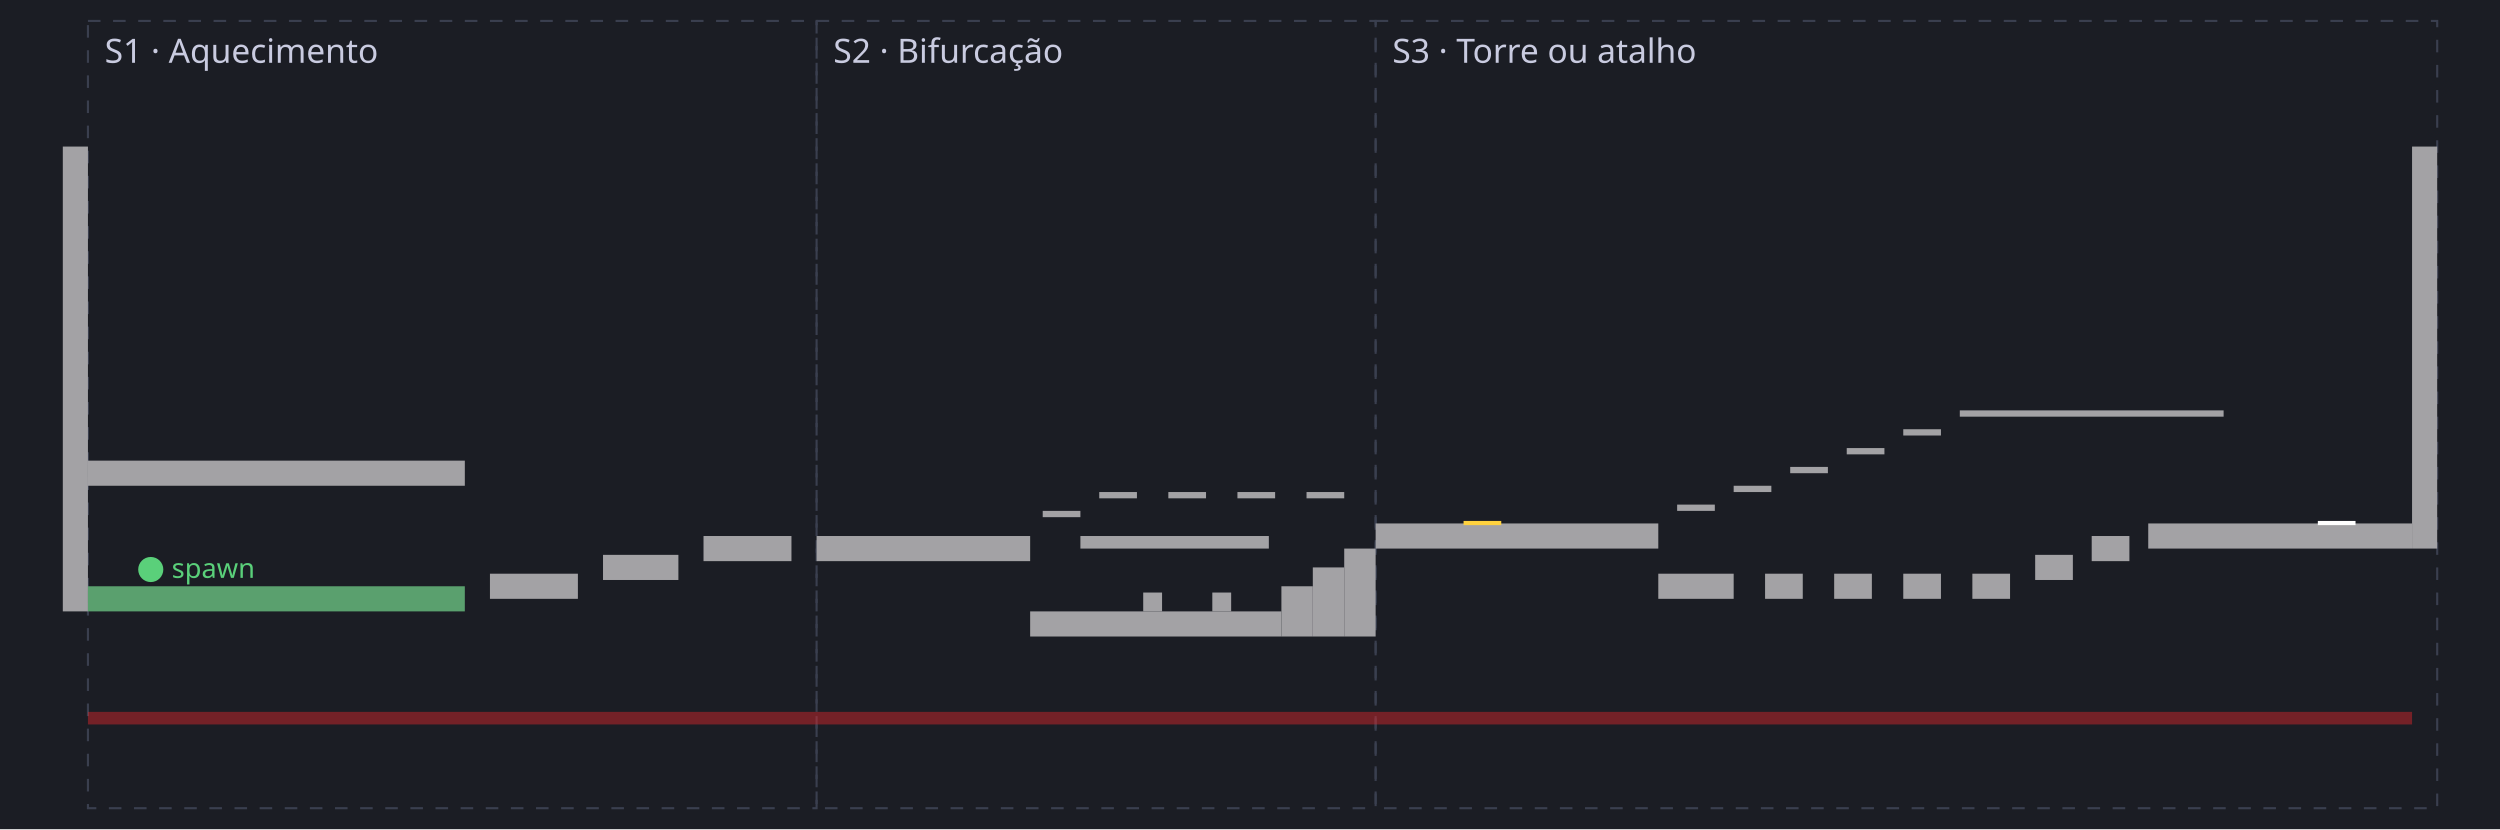
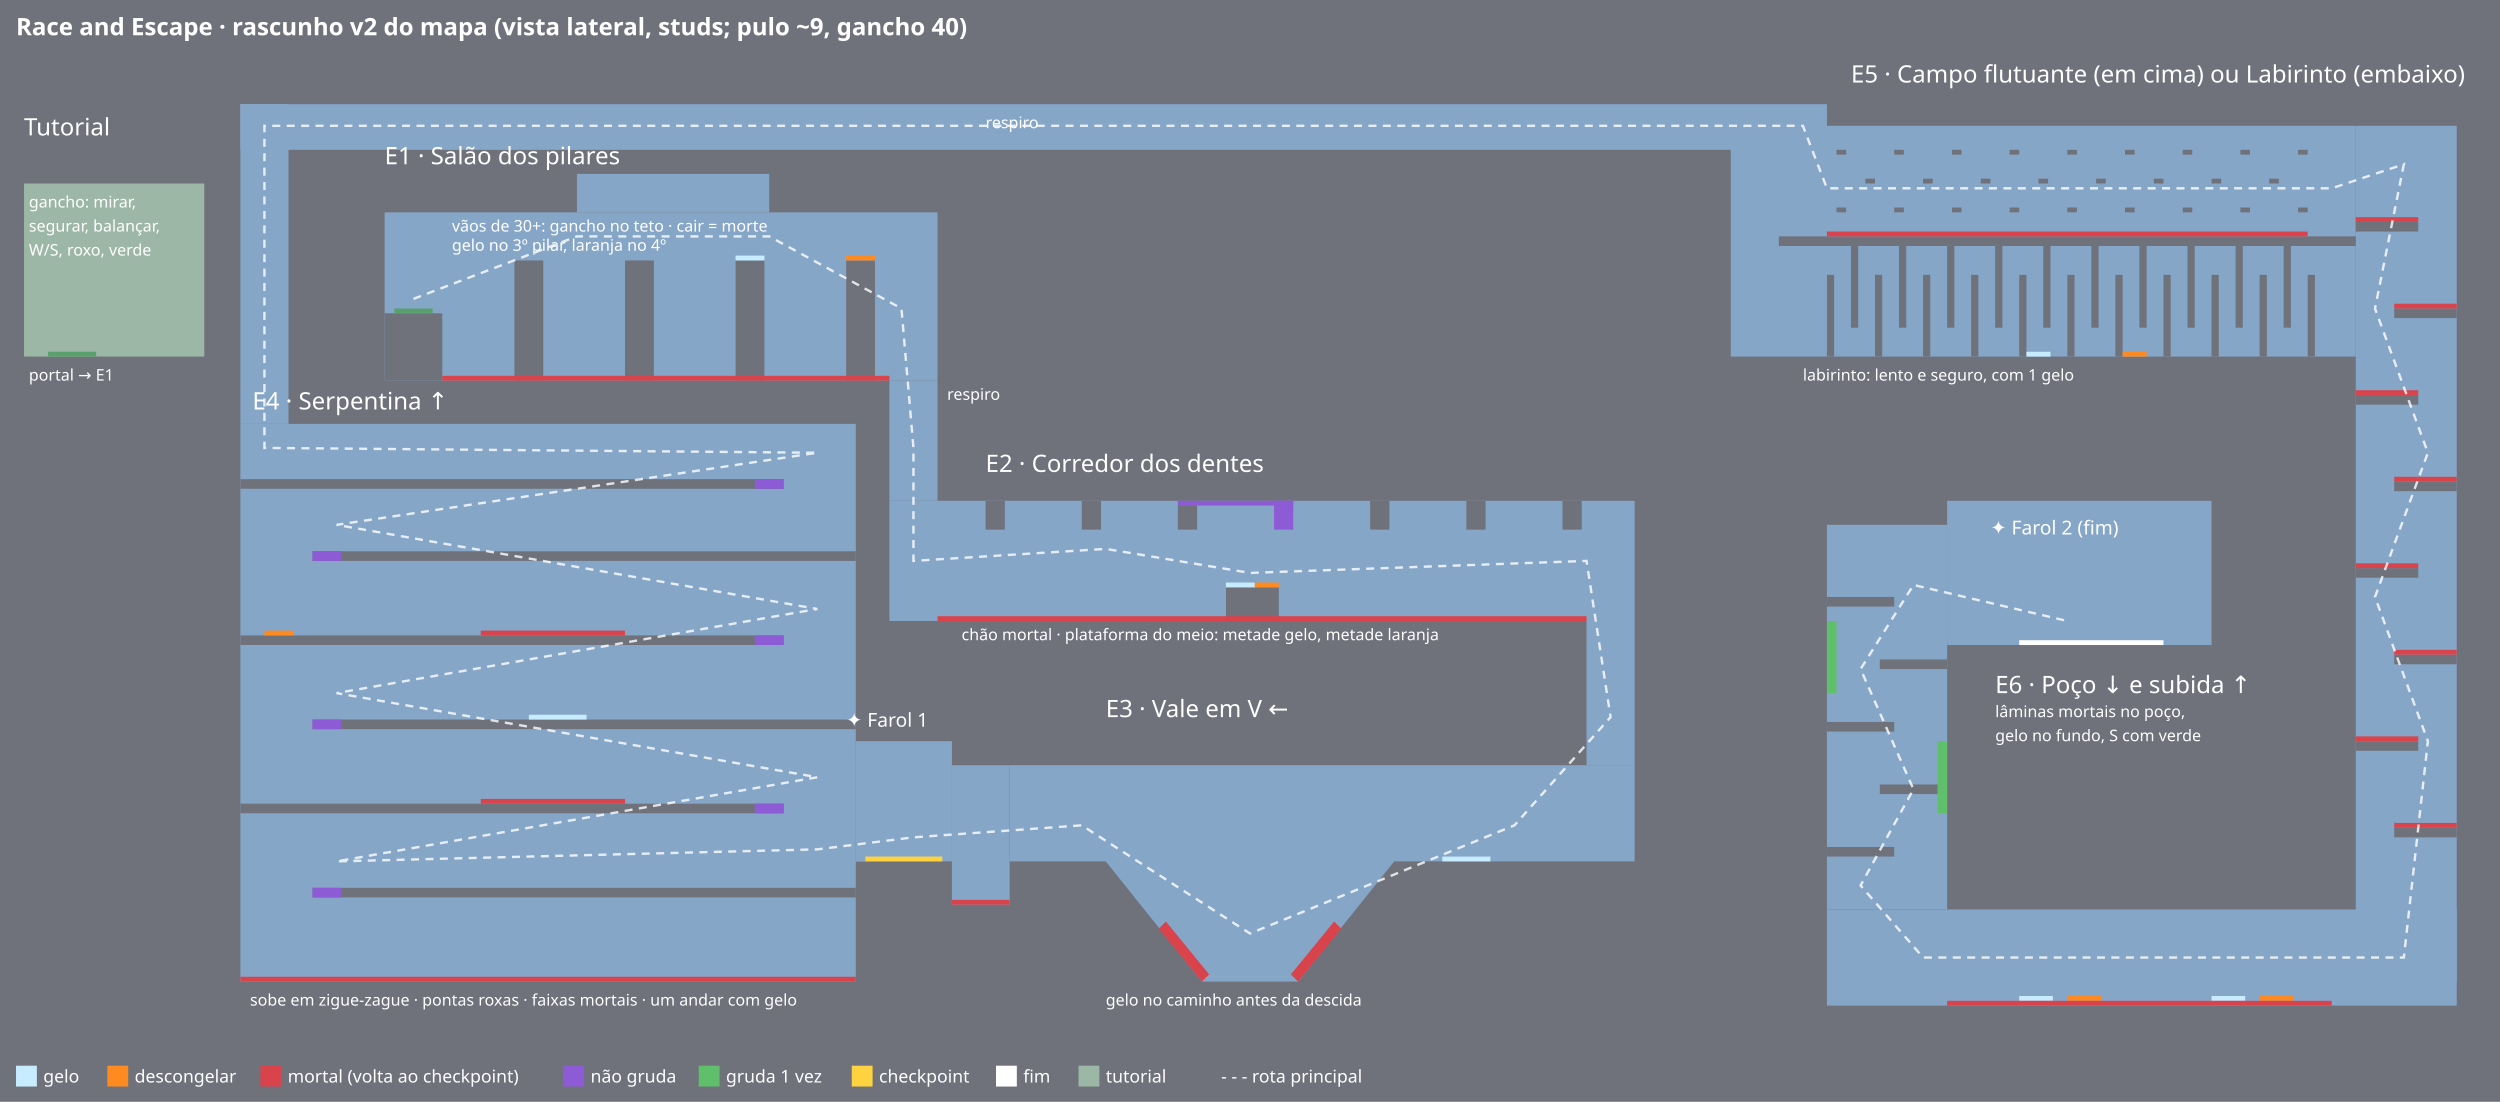
- <svg xmlns="http://www.w3.org/2000/svg" viewBox="0 0 1194 396" font-family="sans-serif">
-   <rect width="1194" height="396" fill="#1b1d24" />
-   <rect x="42" y="10" width="348" height="376" fill="none" stroke="#3a3f4f" stroke-dasharray="6 6" />
-   <text x="50" y="30" fill="#c9cbe0" font-size="16">S1 · Aquecimento</text>
-   <rect x="390" y="10" width="267" height="376" fill="none" stroke="#3a3f4f" stroke-dasharray="6 6" />
-   <text x="398" y="30" fill="#c9cbe0" font-size="16">S2 · Bifurcação</text>
-   <rect x="657" y="10" width="507" height="376" fill="none" stroke="#3a3f4f" stroke-dasharray="6 6" />
-   <text x="665" y="30" fill="#c9cbe0" font-size="16">S3 · Torre ou atalho</text>
-   <rect x="30.0" y="70.0" width="12.0" height="222.0" fill="rgb(163,162,165)" fill-opacity="1" />
-   <rect x="42.0" y="280.0" width="180.0" height="12.0" fill="rgb(90,160,110)" fill-opacity="1" />
-   <rect x="42.0" y="220.0" width="180.0" height="12.0" fill="rgb(163,162,165)" fill-opacity="1" />
-   <rect x="234.0" y="274.0" width="42.0" height="12.0" fill="rgb(163,162,165)" fill-opacity="1" />
-   <rect x="288.0" y="265.0" width="36.0" height="12.0" fill="rgb(163,162,165)" fill-opacity="1" />
-   <rect x="336.0" y="256.0" width="42.0" height="12.0" fill="rgb(163,162,165)" fill-opacity="1" />
-   <rect x="390.0" y="256.0" width="102.0" height="12.0" fill="rgb(163,162,165)" fill-opacity="1" />
-   <rect x="498.0" y="244.0" width="18.0" height="3.0" fill="rgb(163,162,165)" fill-opacity="1" />
-   <rect x="525.0" y="235.0" width="18.0" height="3.0" fill="rgb(163,162,165)" fill-opacity="1" />
-   <rect x="558.0" y="235.0" width="18.0" height="3.0" fill="rgb(163,162,165)" fill-opacity="1" />
-   <rect x="591.0" y="235.0" width="18.0" height="3.0" fill="rgb(163,162,165)" fill-opacity="1" />
-   <rect x="624.0" y="235.0" width="18.0" height="3.0" fill="rgb(163,162,165)" fill-opacity="1" />
-   <rect x="492.0" y="292.0" width="120.0" height="12.0" fill="rgb(163,162,165)" fill-opacity="1" />
-   <rect x="516.0" y="256.0" width="90.0" height="6.0" fill="rgb(163,162,165)" fill-opacity="1" />
-   <rect x="546.0" y="283.0" width="9.0" height="9.0" fill="rgb(163,162,165)" fill-opacity="1" />
-   <rect x="579.0" y="283.0" width="9.0" height="9.0" fill="rgb(163,162,165)" fill-opacity="1" />
-   <rect x="612.0" y="280.0" width="15.0" height="24.0" fill="rgb(163,162,165)" fill-opacity="1" />
-   <rect x="627.0" y="271.0" width="15.0" height="33.0" fill="rgb(163,162,165)" fill-opacity="1" />
-   <rect x="642.0" y="262.0" width="15.0" height="42.0" fill="rgb(163,162,165)" fill-opacity="1" />
-   <rect x="657.0" y="250.0" width="135.0" height="12.0" fill="rgb(163,162,165)" fill-opacity="1" />
-   <rect x="699.0" y="248.8" width="18.0" height="2.0" fill="rgb(255,210,63)" fill-opacity="1" />
-   <rect x="801.0" y="241.0" width="18.0" height="3.0" fill="rgb(163,162,165)" fill-opacity="1" />
-   <rect x="828.0" y="232.0" width="18.0" height="3.0" fill="rgb(163,162,165)" fill-opacity="1" />
-   <rect x="855.0" y="223.0" width="18.0" height="3.0" fill="rgb(163,162,165)" fill-opacity="1" />
-   <rect x="882.0" y="214.0" width="18.0" height="3.0" fill="rgb(163,162,165)" fill-opacity="1" />
-   <rect x="909.0" y="205.0" width="18.0" height="3.0" fill="rgb(163,162,165)" fill-opacity="1" />
-   <rect x="936.0" y="196.0" width="126.0" height="3.0" fill="rgb(163,162,165)" fill-opacity="1" />
-   <rect x="792.0" y="274.0" width="36.0" height="12.0" fill="rgb(163,162,165)" fill-opacity="1" />
-   <rect x="843.0" y="274.0" width="18.0" height="12.0" fill="rgb(163,162,165)" fill-opacity="1" />
-   <rect x="876.0" y="274.0" width="18.0" height="12.0" fill="rgb(163,162,165)" fill-opacity="1" />
-   <rect x="909.0" y="274.0" width="18.0" height="12.0" fill="rgb(163,162,165)" fill-opacity="1" />
-   <rect x="942.0" y="274.0" width="18.0" height="12.0" fill="rgb(163,162,165)" fill-opacity="1" />
-   <rect x="972.0" y="265.0" width="18.0" height="12.0" fill="rgb(163,162,165)" fill-opacity="1" />
-   <rect x="999.0" y="256.0" width="18.0" height="12.0" fill="rgb(163,162,165)" fill-opacity="1" />
-   <rect x="1026.0" y="250.0" width="126.0" height="12.0" fill="rgb(163,162,165)" fill-opacity="1" />
-   <rect x="1107.0" y="248.8" width="18.0" height="2.0" fill="rgb(255,255,255)" fill-opacity="1" />
-   <rect x="1152.0" y="70.0" width="12.0" height="192.0" fill="rgb(163,162,165)" fill-opacity="1" />
-   <rect x="42.0" y="340.0" width="1110.0" height="6.0" fill="rgb(224,38,43)" fill-opacity="0.45" />
-   <circle cx="72" cy="272" r="6" fill="#5ad07a" />
-   <text x="82" y="276" fill="#5ad07a" font-size="13">spawn</text>
+ <svg xmlns="http://www.w3.org/2000/svg" viewBox="0 0 3120 1375" font-family="Segoe UI, sans-serif">
+   <rect width="3120" height="1375" fill="#6f717b" />
+   <text x="20" y="44" fill="#fff" font-size="30" font-weight="600">Race and Escape · rascunho v2 do mapa (vista lateral, studs; pulo ~9, gancho 40)</text>
+   <polygon points="480.0,475.0 1170.0,475.0 1170.0,265.0 480.0,265.0" fill="#86a6c8" />
+   <polygon points="720.0,265.0 960.0,265.0 960.0,217.0 720.0,217.0" fill="#86a6c8" />
+   <polygon points="1110.0,625.0 1170.0,625.0 1170.0,475.0 1110.0,475.0" fill="#86a6c8" />
+   <polygon points="1110.0,775.0 2040.0,775.0 2040.0,625.0 1110.0,625.0" fill="#86a6c8" />
+   <polygon points="1980.0,955.0 2040.0,955.0 2040.0,775.0 1980.0,775.0" fill="#86a6c8" />
+   <polygon points="1260.0,1075.0 1380.0,1075.0 1500.0,1225.0 1620.0,1225.0 1740.0,1075.0 2040.0,1075.0 2040.0,955.0 1260.0,955.0" fill="#86a6c8" />
+   <polygon points="1188.0,1129.0 1260.0,1129.0 1260.0,955.0 1188.0,955.0" fill="#86a6c8" />
+   <polygon points="1068.0,1075.0 1188.0,1075.0 1188.0,925.0 1068.0,925.0" fill="#86a6c8" />
+   <polygon points="300.0,1225.0 1068.0,1225.0 1068.0,529.0 300.0,529.0" fill="#86a6c8" />
+   <polygon points="1068.0,1075.0 1080.0,1075.0 1080.0,955.0 1068.0,955.0" fill="#86a6c8" />
+   <polygon points="300.0,529.0 360.0,529.0 360.0,130.0 300.0,130.0" fill="#86a6c8" />
+   <polygon points="300.0,187.0 2280.0,187.0 2280.0,130.0 300.0,130.0" fill="#86a6c8" />
+   <polygon points="2160.0,445.0 2940.0,445.0 2940.0,157.0 2160.0,157.0" fill="#86a6c8" />
+   <polygon points="2940.0,1225.0 3066.0,1225.0 3066.0,157.0 2940.0,157.0" fill="#86a6c8" />
+   <polygon points="2280.0,1255.0 3066.0,1255.0 3066.0,1135.0 2280.0,1135.0" fill="#86a6c8" />
+   <polygon points="2280.0,1135.0 2430.0,1135.0 2430.0,655.0 2280.0,655.0" fill="#86a6c8" />
+   <polygon points="2430.0,805.0 2760.0,805.0 2760.0,625.0 2430.0,625.0" fill="#86a6c8" />
+   <polygon points="30.0,445.0 255.0,445.0 255.0,229.0 30.0,229.0" fill="#9db7a6" />
+   <polygon points="480.0,475.0 552.0,475.0 552.0,391.0 480.0,391.0" fill="#6f717b" />
+   <polygon points="642.0,475.0 678.0,475.0 678.0,325.0 642.0,325.0" fill="#6f717b" />
+   <polygon points="780.0,475.0 816.0,475.0 816.0,325.0 780.0,325.0" fill="#6f717b" />
+   <polygon points="918.0,475.0 954.0,475.0 954.0,325.0 918.0,325.0" fill="#6f717b" />
+   <polygon points="1056.0,475.0 1092.0,475.0 1092.0,325.0 1056.0,325.0" fill="#6f717b" />
+   <polygon points="1230.0,661.0 1254.0,661.0 1254.0,625.0 1230.0,625.0" fill="#6f717b" />
+   <polygon points="1350.0,661.0 1374.0,661.0 1374.0,625.0 1350.0,625.0" fill="#6f717b" />
+   <polygon points="1470.0,661.0 1494.0,661.0 1494.0,625.0 1470.0,625.0" fill="#6f717b" />
+   <polygon points="1710.0,661.0 1734.0,661.0 1734.0,625.0 1710.0,625.0" fill="#6f717b" />
+   <polygon points="1830.0,661.0 1854.0,661.0 1854.0,625.0 1830.0,625.0" fill="#6f717b" />
+   <polygon points="1950.0,661.0 1974.0,661.0 1974.0,625.0 1950.0,625.0" fill="#6f717b" />
+   <polygon points="1530.0,775.0 1596.0,775.0 1596.0,733.0 1530.0,733.0" fill="#6f717b" />
+   <polygon points="390.0,1120.0 1068.0,1120.0 1068.0,1108.0 390.0,1108.0" fill="#6f717b" />
+   <polygon points="300.0,1015.0 978.0,1015.0 978.0,1003.0 300.0,1003.0" fill="#6f717b" />
+   <polygon points="390.0,910.0 1068.0,910.0 1068.0,898.0 390.0,898.0" fill="#6f717b" />
+   <polygon points="300.0,805.0 978.0,805.0 978.0,793.0 300.0,793.0" fill="#6f717b" />
+   <polygon points="390.0,700.0 1068.0,700.0 1068.0,688.0 390.0,688.0" fill="#6f717b" />
+   <polygon points="300.0,610.0 978.0,610.0 978.0,598.0 300.0,598.0" fill="#6f717b" />
+   <polygon points="2220.0,307.0 2940.0,307.0 2940.0,295.0 2220.0,295.0" fill="#6f717b" />
+   <polygon points="2292.0,265.0 2304.0,265.0 2304.0,259.0 2292.0,259.0" fill="#6f717b" />
+   <polygon points="2364.0,265.0 2376.0,265.0 2376.0,259.0 2364.0,259.0" fill="#6f717b" />
+   <polygon points="2436.0,265.0 2448.0,265.0 2448.0,259.0 2436.0,259.0" fill="#6f717b" />
+   <polygon points="2508.0,265.0 2520.0,265.0 2520.0,259.0 2508.0,259.0" fill="#6f717b" />
+   <polygon points="2580.0,265.0 2592.0,265.0 2592.0,259.0 2580.0,259.0" fill="#6f717b" />
+   <polygon points="2652.0,265.0 2664.0,265.0 2664.0,259.0 2652.0,259.0" fill="#6f717b" />
+   <polygon points="2724.0,265.0 2736.0,265.0 2736.0,259.0 2724.0,259.0" fill="#6f717b" />
+   <polygon points="2796.0,265.0 2808.0,265.0 2808.0,259.0 2796.0,259.0" fill="#6f717b" />
+   <polygon points="2868.0,265.0 2880.0,265.0 2880.0,259.0 2868.0,259.0" fill="#6f717b" />
+   <polygon points="2328.0,229.0 2340.0,229.0 2340.0,223.0 2328.0,223.0" fill="#6f717b" />
+   <polygon points="2400.0,229.0 2412.0,229.0 2412.0,223.0 2400.0,223.0" fill="#6f717b" />
+   <polygon points="2472.0,229.0 2484.0,229.0 2484.0,223.0 2472.0,223.0" fill="#6f717b" />
+   <polygon points="2544.0,229.0 2556.0,229.0 2556.0,223.0 2544.0,223.0" fill="#6f717b" />
+   <polygon points="2616.0,229.0 2628.0,229.0 2628.0,223.0 2616.0,223.0" fill="#6f717b" />
+   <polygon points="2688.0,229.0 2700.0,229.0 2700.0,223.0 2688.0,223.0" fill="#6f717b" />
+   <polygon points="2760.0,229.0 2772.0,229.0 2772.0,223.0 2760.0,223.0" fill="#6f717b" />
+   <polygon points="2832.0,229.0 2844.0,229.0 2844.0,223.0 2832.0,223.0" fill="#6f717b" />
+   <polygon points="2292.0,193.0 2304.0,193.0 2304.0,187.0 2292.0,187.0" fill="#6f717b" />
+   <polygon points="2364.0,193.0 2376.0,193.0 2376.0,187.0 2364.0,187.0" fill="#6f717b" />
+   <polygon points="2436.0,193.0 2448.0,193.0 2448.0,187.0 2436.0,187.0" fill="#6f717b" />
+   <polygon points="2508.0,193.0 2520.0,193.0 2520.0,187.0 2508.0,187.0" fill="#6f717b" />
+   <polygon points="2580.0,193.0 2592.0,193.0 2592.0,187.0 2580.0,187.0" fill="#6f717b" />
+   <polygon points="2652.0,193.0 2664.0,193.0 2664.0,187.0 2652.0,187.0" fill="#6f717b" />
+   <polygon points="2724.0,193.0 2736.0,193.0 2736.0,187.0 2724.0,187.0" fill="#6f717b" />
+   <polygon points="2796.0,193.0 2808.0,193.0 2808.0,187.0 2796.0,187.0" fill="#6f717b" />
+   <polygon points="2868.0,193.0 2880.0,193.0 2880.0,187.0 2868.0,187.0" fill="#6f717b" />
+   <polygon points="2280.0,445.0 2289.0,445.0 2289.0,343.0 2280.0,343.0" fill="#6f717b" />
+   <polygon points="2340.0,445.0 2349.0,445.0 2349.0,343.0 2340.0,343.0" fill="#6f717b" />
+   <polygon points="2400.0,445.0 2409.0,445.0 2409.0,343.0 2400.0,343.0" fill="#6f717b" />
+   <polygon points="2460.0,445.0 2469.0,445.0 2469.0,343.0 2460.0,343.0" fill="#6f717b" />
+   <polygon points="2520.0,445.0 2529.0,445.0 2529.0,343.0 2520.0,343.0" fill="#6f717b" />
+   <polygon points="2580.0,445.0 2589.0,445.0 2589.0,343.0 2580.0,343.0" fill="#6f717b" />
+   <polygon points="2640.0,445.0 2649.0,445.0 2649.0,343.0 2640.0,343.0" fill="#6f717b" />
+   <polygon points="2700.0,445.0 2709.0,445.0 2709.0,343.0 2700.0,343.0" fill="#6f717b" />
+   <polygon points="2760.0,445.0 2769.0,445.0 2769.0,343.0 2760.0,343.0" fill="#6f717b" />
+   <polygon points="2820.0,445.0 2829.0,445.0 2829.0,343.0 2820.0,343.0" fill="#6f717b" />
+   <polygon points="2880.0,445.0 2889.0,445.0 2889.0,343.0 2880.0,343.0" fill="#6f717b" />
+   <polygon points="2310.0,409.0 2319.0,409.0 2319.0,307.0 2310.0,307.0" fill="#6f717b" />
+   <polygon points="2370.0,409.0 2379.0,409.0 2379.0,307.0 2370.0,307.0" fill="#6f717b" />
+   <polygon points="2430.0,409.0 2439.0,409.0 2439.0,307.0 2430.0,307.0" fill="#6f717b" />
+   <polygon points="2490.0,409.0 2499.0,409.0 2499.0,307.0 2490.0,307.0" fill="#6f717b" />
+   <polygon points="2550.0,409.0 2559.0,409.0 2559.0,307.0 2550.0,307.0" fill="#6f717b" />
+   <polygon points="2610.0,409.0 2619.0,409.0 2619.0,307.0 2610.0,307.0" fill="#6f717b" />
+   <polygon points="2670.0,409.0 2679.0,409.0 2679.0,307.0 2670.0,307.0" fill="#6f717b" />
+   <polygon points="2730.0,409.0 2739.0,409.0 2739.0,307.0 2730.0,307.0" fill="#6f717b" />
+   <polygon points="2790.0,409.0 2799.0,409.0 2799.0,307.0 2790.0,307.0" fill="#6f717b" />
+   <polygon points="2850.0,409.0 2859.0,409.0 2859.0,307.0 2850.0,307.0" fill="#6f717b" />
+   <polygon points="2940.0,289.0 3018.0,289.0 3018.0,277.0 2940.0,277.0" fill="#6f717b" />
+   <polygon points="2988.0,397.0 3066.0,397.0 3066.0,385.0 2988.0,385.0" fill="#6f717b" />
+   <polygon points="2940.0,505.0 3018.0,505.0 3018.0,493.0 2940.0,493.0" fill="#6f717b" />
+   <polygon points="2988.0,613.0 3066.0,613.0 3066.0,601.0 2988.0,601.0" fill="#6f717b" />
+   <polygon points="2940.0,721.0 3018.0,721.0 3018.0,709.0 2940.0,709.0" fill="#6f717b" />
+   <polygon points="2988.0,829.0 3066.0,829.0 3066.0,817.0 2988.0,817.0" fill="#6f717b" />
+   <polygon points="2940.0,937.0 3018.0,937.0 3018.0,925.0 2940.0,925.0" fill="#6f717b" />
+   <polygon points="2988.0,1045.0 3066.0,1045.0 3066.0,1033.0 2988.0,1033.0" fill="#6f717b" />
+   <polygon points="2280.0,1069.0 2364.0,1069.0 2364.0,1057.0 2280.0,1057.0" fill="#6f717b" />
+   <polygon points="2346.0,991.0 2430.0,991.0 2430.0,979.0 2346.0,979.0" fill="#6f717b" />
+   <polygon points="2280.0,913.0 2364.0,913.0 2364.0,901.0 2280.0,901.0" fill="#6f717b" />
+   <polygon points="2346.0,835.0 2430.0,835.0 2430.0,823.0 2346.0,823.0" fill="#6f717b" />
+   <polygon points="2280.0,757.0 2364.0,757.0 2364.0,745.0 2280.0,745.0" fill="#6f717b" />
+   <polygon points="918.0,325.0 954.0,325.0 954.0,319.0 918.0,319.0" fill="#c8ecff" />
+   <polygon points="1530.0,733.0 1566.0,733.0 1566.0,727.0 1530.0,727.0" fill="#c8ecff" />
+   <polygon points="1800.0,1075.0 1860.0,1075.0 1860.0,1069.0 1800.0,1069.0" fill="#c8ecff" />
+   <polygon points="660.0,898.0 732.0,898.0 732.0,892.0 660.0,892.0" fill="#c8ecff" />
+   <polygon points="2529.0,445.0 2559.0,445.0 2559.0,439.0 2529.0,439.0" fill="#c8ecff" />
+   <polygon points="2520.0,1249.0 2562.0,1249.0 2562.0,1243.0 2520.0,1243.0" fill="#c8ecff" />
+   <polygon points="2760.0,1249.0 2802.0,1249.0 2802.0,1243.0 2760.0,1243.0" fill="#c8ecff" />
+   <polygon points="1056.0,325.0 1092.0,325.0 1092.0,319.0 1056.0,319.0" fill="#FF8A1F" />
+   <polygon points="1566.0,733.0 1596.0,733.0 1596.0,727.0 1566.0,727.0" fill="#FF8A1F" />
+   <polygon points="330.0,793.0 366.0,793.0 366.0,787.0 330.0,787.0" fill="#FF8A1F" />
+   <polygon points="2649.0,445.0 2679.0,445.0 2679.0,439.0 2649.0,439.0" fill="#FF8A1F" />
+   <polygon points="2580.0,1249.0 2622.0,1249.0 2622.0,1243.0 2580.0,1243.0" fill="#FF8A1F" />
+   <polygon points="2820.0,1249.0 2862.0,1249.0 2862.0,1243.0 2820.0,1243.0" fill="#FF8A1F" />
+   <polygon points="552.0,475.0 1110.0,475.0 1110.0,469.0 552.0,469.0" fill="#d9434b" />
+   <polygon points="1170.0,775.0 1980.0,775.0 1980.0,769.0 1170.0,769.0" fill="#d9434b" />
+   <polygon points="1188.0,1129.0 1260.0,1129.0 1260.0,1123.0 1188.0,1123.0" fill="#d9434b" />
+   <polygon points="1446.0,1159.0 1500.0,1225.0 1509.0,1216.0 1455.0,1150.0" fill="#d9434b" />
+   <polygon points="1620.0,1225.0 1674.0,1159.0 1665.0,1150.0 1611.0,1216.0" fill="#d9434b" />
+   <polygon points="600.0,1003.0 780.0,1003.0 780.0,997.0 600.0,997.0" fill="#d9434b" />
+   <polygon points="600.0,793.0 780.0,793.0 780.0,787.0 600.0,787.0" fill="#d9434b" />
+   <polygon points="300.0,1225.0 1068.0,1225.0 1068.0,1219.0 300.0,1219.0" fill="#d9434b" />
+   <polygon points="2280.0,295.0 2880.0,295.0 2880.0,289.0 2280.0,289.0" fill="#d9434b" />
+   <polygon points="2940.0,277.0 3018.0,277.0 3018.0,271.0 2940.0,271.0" fill="#d9434b" />
+   <polygon points="2988.0,385.0 3066.0,385.0 3066.0,379.0 2988.0,379.0" fill="#d9434b" />
+   <polygon points="2940.0,493.0 3018.0,493.0 3018.0,487.0 2940.0,487.0" fill="#d9434b" />
+   <polygon points="2988.0,601.0 3066.0,601.0 3066.0,595.0 2988.0,595.0" fill="#d9434b" />
+   <polygon points="2940.0,709.0 3018.0,709.0 3018.0,703.0 2940.0,703.0" fill="#d9434b" />
+   <polygon points="2988.0,817.0 3066.0,817.0 3066.0,811.0 2988.0,811.0" fill="#d9434b" />
+   <polygon points="2940.0,925.0 3018.0,925.0 3018.0,919.0 2940.0,919.0" fill="#d9434b" />
+   <polygon points="2988.0,1033.0 3066.0,1033.0 3066.0,1027.0 2988.0,1027.0" fill="#d9434b" />
+   <polygon points="2430.0,1255.0 2910.0,1255.0 2910.0,1249.0 2430.0,1249.0" fill="#d9434b" />
+   <polygon points="1590.0,661.0 1614.0,661.0 1614.0,625.0 1590.0,625.0" fill="#8e5bd6" />
+   <polygon points="1470.0,631.0 1614.0,631.0 1614.0,625.0 1470.0,625.0" fill="#8e5bd6" />
+   <polygon points="390.0,1120.0 426.0,1120.0 426.0,1108.0 390.0,1108.0" fill="#8e5bd6" />
+   <polygon points="942.0,1015.0 978.0,1015.0 978.0,1003.0 942.0,1003.0" fill="#8e5bd6" />
+   <polygon points="390.0,910.0 426.0,910.0 426.0,898.0 390.0,898.0" fill="#8e5bd6" />
+   <polygon points="942.0,805.0 978.0,805.0 978.0,793.0 942.0,793.0" fill="#8e5bd6" />
+   <polygon points="390.0,700.0 426.0,700.0 426.0,688.0 390.0,688.0" fill="#8e5bd6" />
+   <polygon points="942.0,610.0 978.0,610.0 978.0,598.0 942.0,598.0" fill="#8e5bd6" />
+   <polygon points="2418.0,1015.0 2430.0,1015.0 2430.0,925.0 2418.0,925.0" fill="#5fbf6a" />
+   <polygon points="2280.0,865.0 2292.0,865.0 2292.0,775.0 2280.0,775.0" fill="#5fbf6a" />
+   <polygon points="1080.0,1075.0 1176.0,1075.0 1176.0,1069.0 1080.0,1069.0" fill="#ffd23f" />
+   <polygon points="60.0,445.0 120.0,445.0 120.0,439.0 60.0,439.0" fill="#5aa06e" />
+   <polygon points="492.0,391.0 540.0,391.0 540.0,385.0 492.0,385.0" fill="#5aa06e" />
+   <polygon points="2520.0,805.0 2700.0,805.0 2700.0,799.0 2520.0,799.0" fill="#ffffff" />
+   <polyline points="516.0,373.0 720.0,295.0 960.0,295.0 1125.0,385.0 1140.0,559.0 1140.0,700.0 1380.0,685.0 1560.0,715.0 1980.0,700.0 2010.0,895.0 1890.0,1030.0 1560.0,1165.0 1350.0,1030.0 1140.0,1045.0 1020.0,1060.0 420.0,1075.0 1020.0,970.0 420.0,865.0 1020.0,760.0 420.0,655.0 1020.0,565.0 330.0,559.0 330.0,157.0 2250.0,157.0 2280.0,235.0 2910.0,235.0 3000.0,205.0 2964.0,385.0 3030.0,565.0 2964.0,745.0 3030.0,925.0 3000.0,1195.0 2400.0,1195.0 2322.0,1105.0 2388.0,985.0 2322.0,835.0 2388.0,730.0 2580.0,775.0" fill="none" stroke="#fff" stroke-width="3" stroke-dasharray="10 8" stroke-opacity="0.8" />
+   <text x="30" y="169" fill="#fff" font-size="30">Tutorial</text>
+   <text x="36" y="259" fill="#fff" font-size="20">gancho: mirar,</text>
+   <text x="36" y="289" fill="#fff" font-size="20">segurar, balançar,</text>
+   <text x="36" y="319" fill="#fff" font-size="20">W/S, roxo, verde</text>
+   <text x="36" y="475" fill="#fff" font-size="20">portal → E1</text>
+   <text x="480" y="205" fill="#fff" font-size="30">E1 · Salão dos pilares</text>
+   <text x="564" y="289" fill="#fff" font-size="20">vãos de 30+: gancho no teto · cair = morte</text>
+   <text x="564" y="313" fill="#fff" font-size="20">gelo no 3º pilar, laranja no 4º</text>
+   <text x="1182" y="499" fill="#fff" font-size="20">respiro</text>
+   <text x="1230" y="589" fill="#fff" font-size="30">E2 · Corredor dos dentes</text>
+   <text x="1200" y="799" fill="#fff" font-size="20">chão mortal · plataforma do meio: metade gelo, metade laranja</text>
+   <text x="1380" y="895" fill="#fff" font-size="30">E3 · Vale em V  ←</text>
+   <text x="1380" y="1255" fill="#fff" font-size="20">gelo no caminho antes da descida</text>
+   <text x="1056" y="907" fill="#fff" font-size="24">✦ Farol 1</text>
+   <text x="315" y="511" fill="#fff" font-size="30">E4 · Serpentina ↑</text>
+   <text x="312" y="1255" fill="#fff" font-size="20">sobe em zigue-zague · pontas roxas · faixas mortais · um andar com gelo</text>
+   <text x="1230" y="160" fill="#fff" font-size="20">respiro</text>
+   <text x="2310" y="103" fill="#fff" font-size="30">E5 · Campo flutuante (em cima) ou Labirinto (embaixo)</text>
+   <text x="2250" y="475" fill="#fff" font-size="20">labirinto: lento e seguro, com 1 gelo</text>
+   <text x="2484" y="667" fill="#fff" font-size="24">✦ Farol 2 (fim)</text>
+   <text x="2490" y="865" fill="#fff" font-size="30">E6 · Poço ↓ e subida ↑</text>
+   <text x="2490" y="895" fill="#fff" font-size="20">lâminas mortais no poço,</text>
+   <text x="2490" y="925" fill="#fff" font-size="20">gelo no fundo, S com verde</text>
+   <rect x="20" y="1330" width="26" height="26" fill="#c8ecff" />
+   <text x="54" y="1351" fill="#fff" font-size="22">gelo</text>
+   <rect x="134" y="1330" width="26" height="26" fill="#FF8A1F" />
+   <text x="168" y="1351" fill="#fff" font-size="22">descongelar</text>
+   <rect x="325" y="1330" width="26" height="26" fill="#d9434b" />
+   <text x="359" y="1351" fill="#fff" font-size="22">mortal (volta ao checkpoint)</text>
+   <rect x="703" y="1330" width="26" height="26" fill="#8e5bd6" />
+   <text x="737" y="1351" fill="#fff" font-size="22">não gruda</text>
+   <rect x="872" y="1330" width="26" height="26" fill="#5fbf6a" />
+   <text x="906" y="1351" fill="#fff" font-size="22">gruda 1 vez</text>
+   <rect x="1063" y="1330" width="26" height="26" fill="#ffd23f" />
+   <text x="1097" y="1351" fill="#fff" font-size="22">checkpoint</text>
+   <rect x="1243" y="1330" width="26" height="26" fill="#ffffff" />
+   <text x="1277" y="1351" fill="#fff" font-size="22">fim</text>
+   <rect x="1346" y="1330" width="26" height="26" fill="#9db7a6" />
+   <text x="1380" y="1351" fill="#fff" font-size="22">tutorial</text>
+   <text x="1524" y="1351" fill="#fff" font-size="22">- - - rota principal</text>
</svg>
